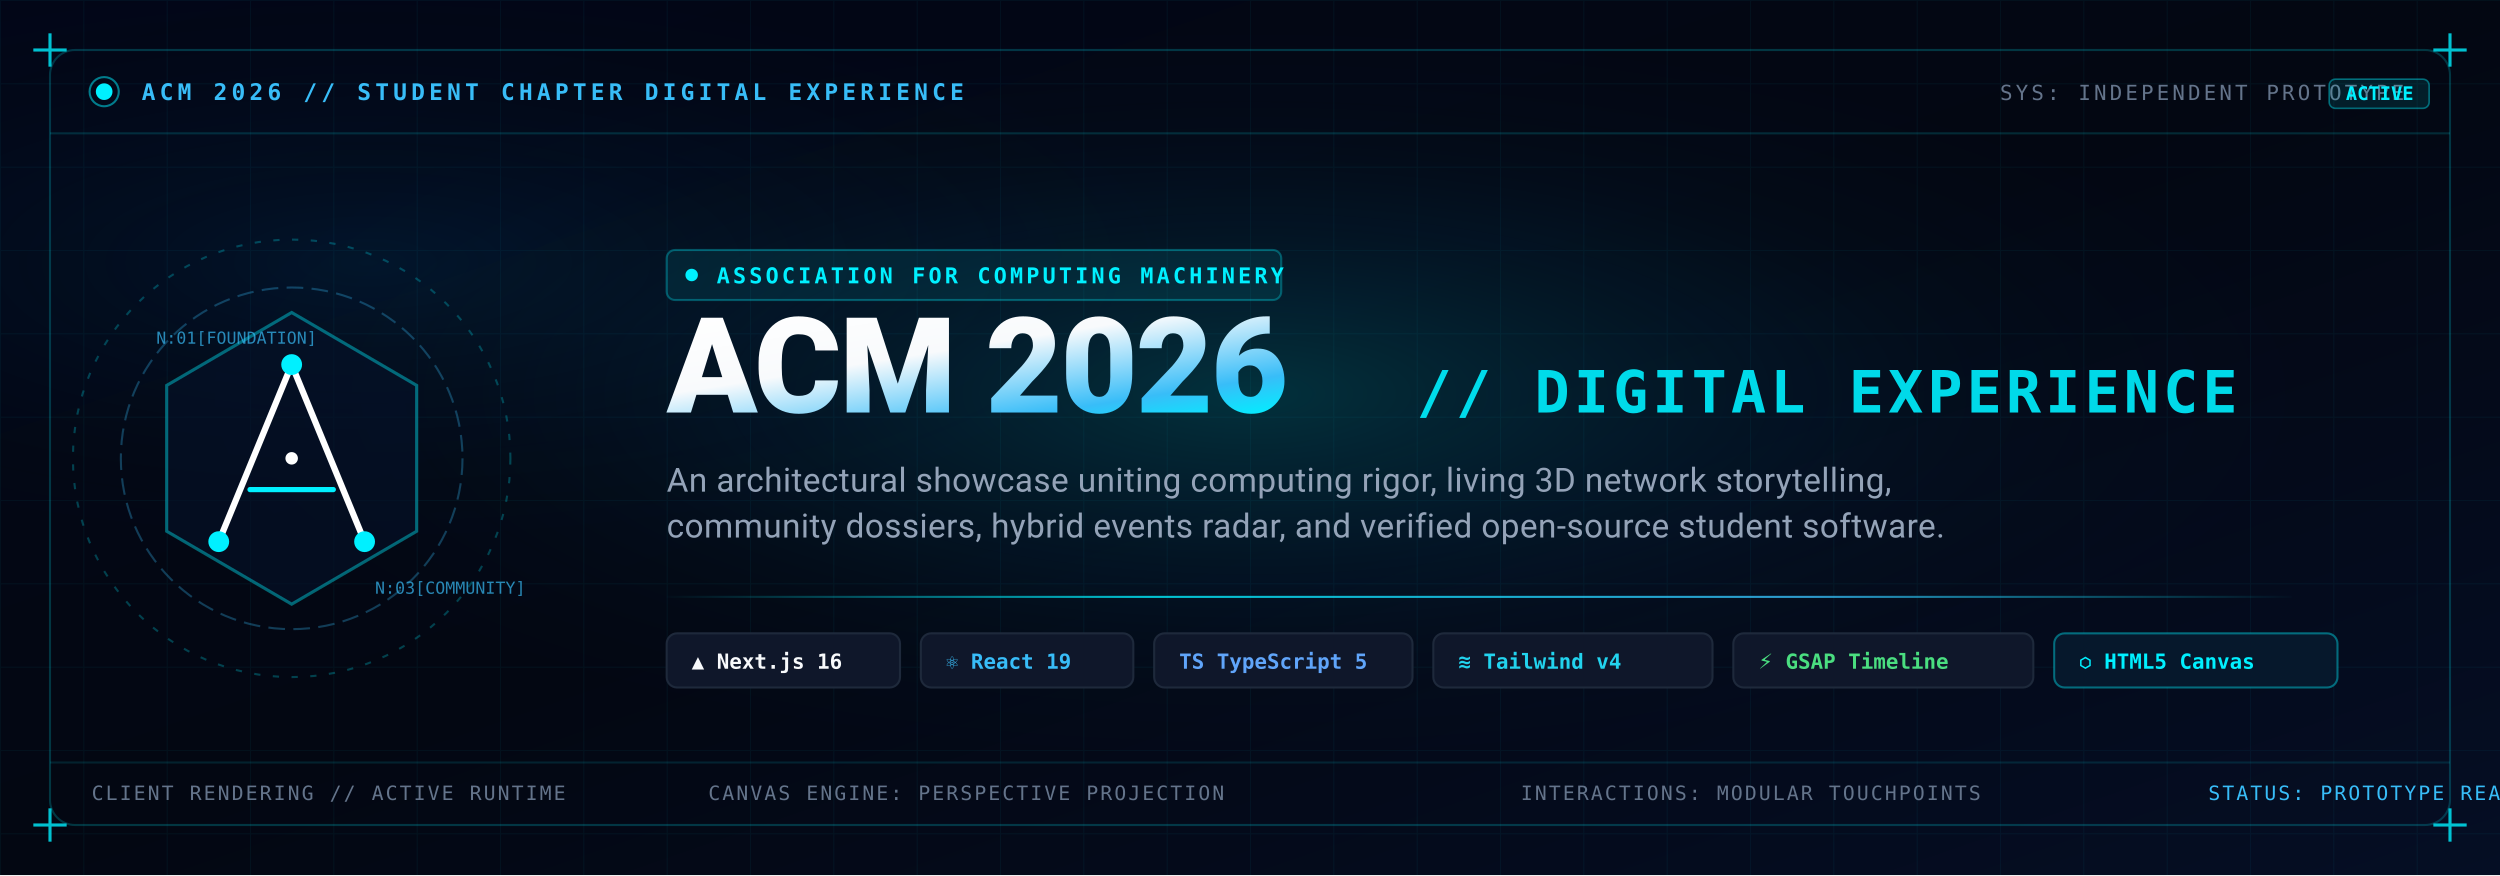
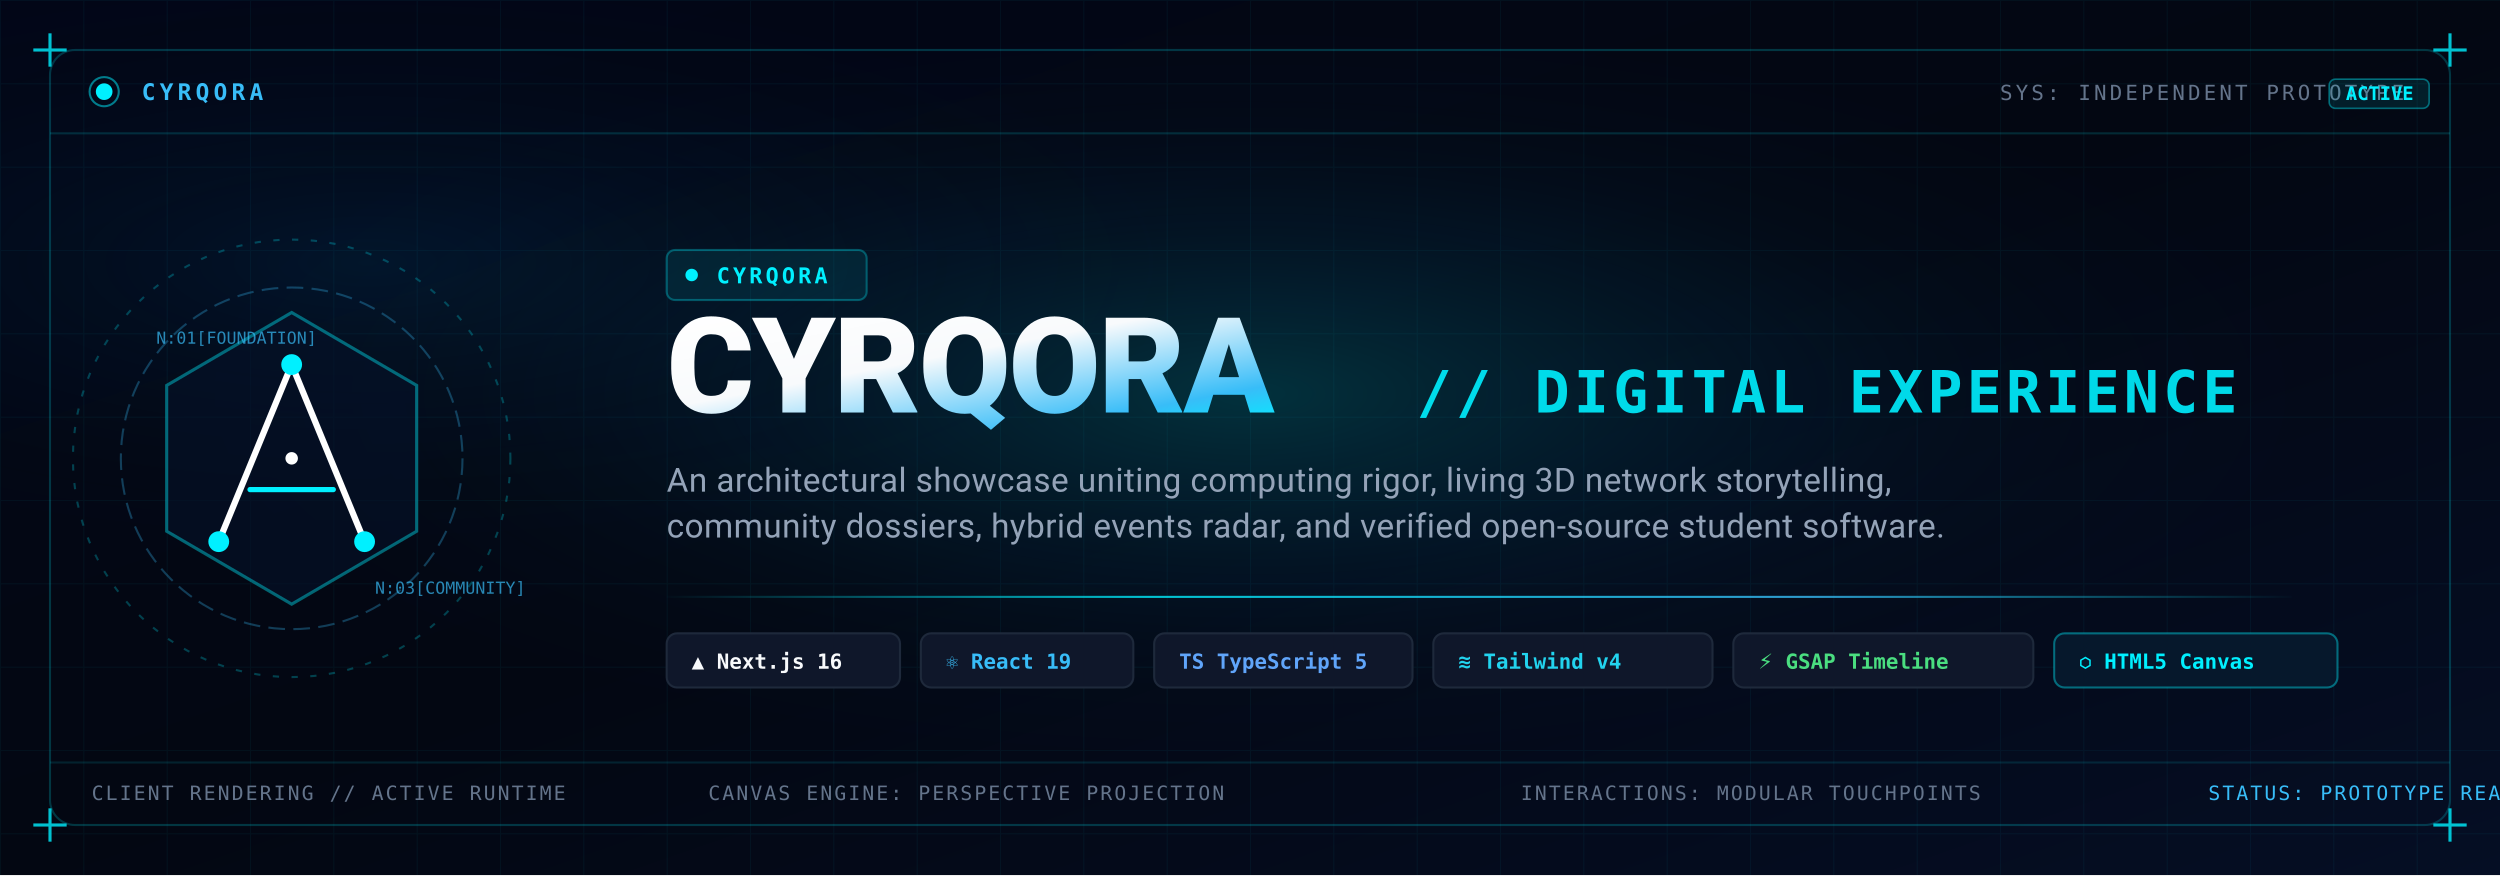
<svg xmlns="http://www.w3.org/2000/svg" viewBox="0 0 1200 420" width="100%" height="100%">
  <defs>
    <linearGradient id="bgGrad" x1="0%" y1="0%" x2="100%" y2="100%">
      <stop offset="0%" stop-color="#020617" />
      <stop offset="50%" stop-color="#030712" />
      <stop offset="100%" stop-color="#050e24" />
    </linearGradient>
    <radialGradient id="centerCyanGlow" cx="50%" cy="45%" r="45%">
      <stop offset="0%" stop-color="#00f0ff" stop-opacity="0.18" />
      <stop offset="60%" stop-color="#0284c7" stop-opacity="0.04" />
      <stop offset="100%" stop-color="#030712" stop-opacity="0" />
    </radialGradient>
    <radialGradient id="leftAmbientGlow" cx="15%" cy="30%" r="35%">
      <stop offset="0%" stop-color="#0284c7" stop-opacity="0.12" />
      <stop offset="100%" stop-color="#030712" stop-opacity="0" />
    </radialGradient>
    <linearGradient id="cyanLineGrad" x1="0%" y1="0%" x2="100%" y2="0%">
      <stop offset="0%" stop-color="#00f0ff" stop-opacity="0" />
      <stop offset="30%" stop-color="#00f0ff" stop-opacity="0.8" />
      <stop offset="70%" stop-color="#38bdf8" stop-opacity="0.8" />
      <stop offset="100%" stop-color="#00f0ff" stop-opacity="0" />
    </linearGradient>
    <linearGradient id="titleGrad" x1="0%" y1="0%" x2="100%" y2="100%">
      <stop offset="0%" stop-color="#ffffff" />
      <stop offset="40%" stop-color="#f8fafc" />
      <stop offset="80%" stop-color="#38bdf8" />
      <stop offset="100%" stop-color="#00f0ff" />
    </linearGradient>
    <pattern id="grid" width="40" height="40" patternUnits="userSpaceOnUse">
      <path d="M 40 0 L 0 0 0 40" fill="none" stroke="#00f0ff" stroke-width="1" stroke-opacity="0.045" />
    </pattern>
  </defs>
  <rect width="1200" height="420" fill="url(#bgGrad)" />
  <rect width="1200" height="420" fill="url(#centerCyanGlow)" />
  <rect width="1200" height="420" fill="url(#leftAmbientGlow)" />
  <rect width="1200" height="420" fill="url(#grid)" />
  <rect x="24" y="24" width="1152" height="372" rx="12" fill="none" stroke="#00f0ff" stroke-width="1" stroke-opacity="0.2" />
  <path d="M 16 24 L 32 24 M 24 16 L 24 32" stroke="#00f0ff" stroke-width="1.5" stroke-opacity="0.8" />
  <path d="M 1168 24 L 1184 24 M 1176 16 L 1176 32" stroke="#00f0ff" stroke-width="1.5" stroke-opacity="0.8" />
  <path d="M 16 396 L 32 396 M 24 388 L 24 404" stroke="#00f0ff" stroke-width="1.5" stroke-opacity="0.8" />
  <path d="M 1168 396 L 1184 396 M 1176 388 L 1176 404" stroke="#00f0ff" stroke-width="1.5" stroke-opacity="0.8" />
  <line x1="24" y1="64" x2="1176" y2="64" stroke="#00f0ff" stroke-width="1" stroke-opacity="0.15" />
  <circle cx="50" cy="44" r="4" fill="#00f0ff" />
  <circle cx="50" cy="44" r="7" fill="none" stroke="#00f0ff" stroke-width="1" stroke-opacity="0.5" />
-   <text x="68" y="48" font-family="'Geist Mono', 'SF Mono', Consolas, monospace" font-size="11" font-weight="600" fill="#38bdf8" letter-spacing="2">ACM 2026 // STUDENT CHAPTER DIGITAL EXPERIENCE</text>
+   <text x="68" y="48" font-family="'Geist Mono', 'SF Mono', Consolas, monospace" font-size="11" font-weight="600" fill="#38bdf8" letter-spacing="2">CYRQORA</text>
  <text x="960" y="48" font-family="'Geist Mono', 'SF Mono', Consolas, monospace" font-size="10" font-weight="500" fill="#64748b" letter-spacing="1.5">SYS: INDEPENDENT PROTOTYPE</text>
  <rect x="1118" y="38" width="48" height="14" rx="3" fill="#00f0ff" fill-opacity="0.1" stroke="#00f0ff" stroke-width="0.8" stroke-opacity="0.4" />
  <text x="1126" y="48" font-family="'Geist Mono', 'SF Mono', Consolas, monospace" font-size="9" font-weight="700" fill="#00f0ff">ACTIVE</text>
  <g transform="translate(140, 220)">
    <circle cx="0" cy="0" r="105" fill="none" stroke="#00f0ff" stroke-width="1" stroke-dasharray="3 6" stroke-opacity="0.25" />
    <circle cx="0" cy="0" r="82" fill="none" stroke="#38bdf8" stroke-width="1" stroke-dasharray="8 4" stroke-opacity="0.3" />
    <polygon points="0,-70 60,-35 60,35 0,70 -60,35 -60,-35" fill="#061229" fill-opacity="0.6" stroke="#00f0ff" stroke-width="1.5" stroke-opacity="0.4" />
    <line x1="-35" y1="40" x2="0" y2="-45" stroke="#ffffff" stroke-width="3" stroke-linecap="round" />
    <line x1="35" y1="40" x2="0" y2="-45" stroke="#ffffff" stroke-width="3" stroke-linecap="round" />
    <line x1="-20" y1="15" x2="20" y2="15" stroke="#00f0ff" stroke-width="2.5" stroke-linecap="round" />
    <circle cx="0" cy="-45" r="5" fill="#00f0ff" />
    <circle cx="-35" cy="40" r="5" fill="#00f0ff" />
    <circle cx="35" cy="40" r="5" fill="#00f0ff" />
    <circle cx="0" cy="0" r="3" fill="#ffffff" />
    <text x="-65" y="-55" font-family="'Geist Mono', monospace" font-size="8" fill="#38bdf8" opacity="0.7">N:01[FOUNDATION]</text>
    <text x="40" y="65" font-family="'Geist Mono', monospace" font-size="8" fill="#38bdf8" opacity="0.7">N:03[COMMUNITY]</text>
  </g>
  <g transform="translate(320, 120)">
-     <rect x="0" y="0" width="295" height="24" rx="4" fill="#00f0ff" fill-opacity="0.08" stroke="#00f0ff" stroke-width="1" stroke-opacity="0.3" />
+     <rect x="0" y="0" width="96" height="24" rx="4" fill="#00f0ff" fill-opacity="0.08" stroke="#00f0ff" stroke-width="1" stroke-opacity="0.3" />
    <circle cx="12" cy="12" r="3" fill="#00f0ff" />
-     <text x="24" y="16" font-family="'Geist Mono', 'SF Mono', Consolas, monospace" font-size="10.5" font-weight="600" fill="#00f0ff" letter-spacing="1.5">ASSOCIATION FOR COMPUTING MACHINERY</text>
-     <text x="0" y="78" font-family="system-ui, -apple-system, 'Segoe UI', Roboto, sans-serif" font-size="64" font-weight="900" fill="url(#titleGrad)" letter-spacing="-1">ACM 2026</text>
+     <text x="24" y="16" font-family="'Geist Mono', 'SF Mono', Consolas, monospace" font-size="10.5" font-weight="600" fill="#00f0ff" letter-spacing="1.5">CYRQORA</text>
+     <text x="0" y="78" font-family="system-ui, -apple-system, 'Segoe UI', Roboto, sans-serif" font-size="64" font-weight="900" fill="url(#titleGrad)" letter-spacing="-1">CYRQORA</text>
    <text x="360" y="78" font-family="'Geist Mono', monospace" font-size="28" font-weight="700" fill="#00f0ff" opacity="0.9" letter-spacing="2">// DIGITAL EXPERIENCE</text>
    <text x="0" y="116" font-family="system-ui, -apple-system, 'Segoe UI', Roboto, sans-serif" font-size="16" font-weight="400" fill="#94a3b8" letter-spacing="0.2">
      An architectural showcase uniting computing rigor, living 3D network storytelling,
    </text>
    <text x="0" y="138" font-family="system-ui, -apple-system, 'Segoe UI', Roboto, sans-serif" font-size="16" font-weight="400" fill="#94a3b8" letter-spacing="0.2">
      community dossiers, hybrid events radar, and verified open-source student software.
    </text>
    <rect x="0" y="166" width="780" height="1" fill="url(#cyanLineGrad)" />
    <g transform="translate(0, 184)">
      <g transform="translate(0, 0)">
        <rect width="112" height="26" rx="5" fill="#0f172a" stroke="#1e293b" stroke-width="1" />
        <text x="12" y="17" font-family="'Geist Mono', monospace" font-size="10" font-weight="600" fill="#f8fafc">▲ Next.js 16</text>
      </g>
      <g transform="translate(122, 0)">
        <rect width="102" height="26" rx="5" fill="#0f172a" stroke="#1e293b" stroke-width="1" />
        <text x="12" y="17" font-family="'Geist Mono', monospace" font-size="10" font-weight="600" fill="#38bdf8">⚛ React 19</text>
      </g>
      <g transform="translate(234, 0)">
        <rect width="124" height="26" rx="5" fill="#0f172a" stroke="#1e293b" stroke-width="1" />
        <text x="12" y="17" font-family="'Geist Mono', monospace" font-size="10" font-weight="600" fill="#60a5fa">TS TypeScript 5</text>
      </g>
      <g transform="translate(368, 0)">
        <rect width="134" height="26" rx="5" fill="#0f172a" stroke="#1e293b" stroke-width="1" />
        <text x="12" y="17" font-family="'Geist Mono', monospace" font-size="10" font-weight="600" fill="#22d3ee">≋ Tailwind v4</text>
      </g>
      <g transform="translate(512, 0)">
        <rect width="144" height="26" rx="5" fill="#0f172a" stroke="#1e293b" stroke-width="1" />
        <text x="12" y="17" font-family="'Geist Mono', monospace" font-size="10" font-weight="600" fill="#4ade80">⚡ GSAP Timeline</text>
      </g>
      <g transform="translate(666, 0)">
        <rect width="136" height="26" rx="5" fill="#06182c" stroke="#00f0ff" stroke-width="1" stroke-opacity="0.4" />
        <text x="12" y="17" font-family="'Geist Mono', monospace" font-size="10" font-weight="600" fill="#00f0ff">⬡ HTML5 Canvas</text>
      </g>
    </g>
  </g>
  <line x1="24" y1="366" x2="1176" y2="366" stroke="#00f0ff" stroke-width="1" stroke-opacity="0.12" />
  <text x="44" y="384" font-family="'Geist Mono', monospace" font-size="9.5" fill="#64748b" letter-spacing="1">CLIENT RENDERING // ACTIVE RUNTIME</text>
  <text x="340" y="384" font-family="'Geist Mono', monospace" font-size="9.5" fill="#64748b" letter-spacing="1">CANVAS ENGINE: PERSPECTIVE PROJECTION</text>
  <text x="730" y="384" font-family="'Geist Mono', monospace" font-size="9.5" fill="#64748b" letter-spacing="1">INTERACTIONS: MODULAR TOUCHPOINTS</text>
  <text x="1060" y="384" font-family="'Geist Mono', monospace" font-size="9.5" fill="#38bdf8" letter-spacing="1">STATUS: PROTOTYPE READY</text>
</svg>
